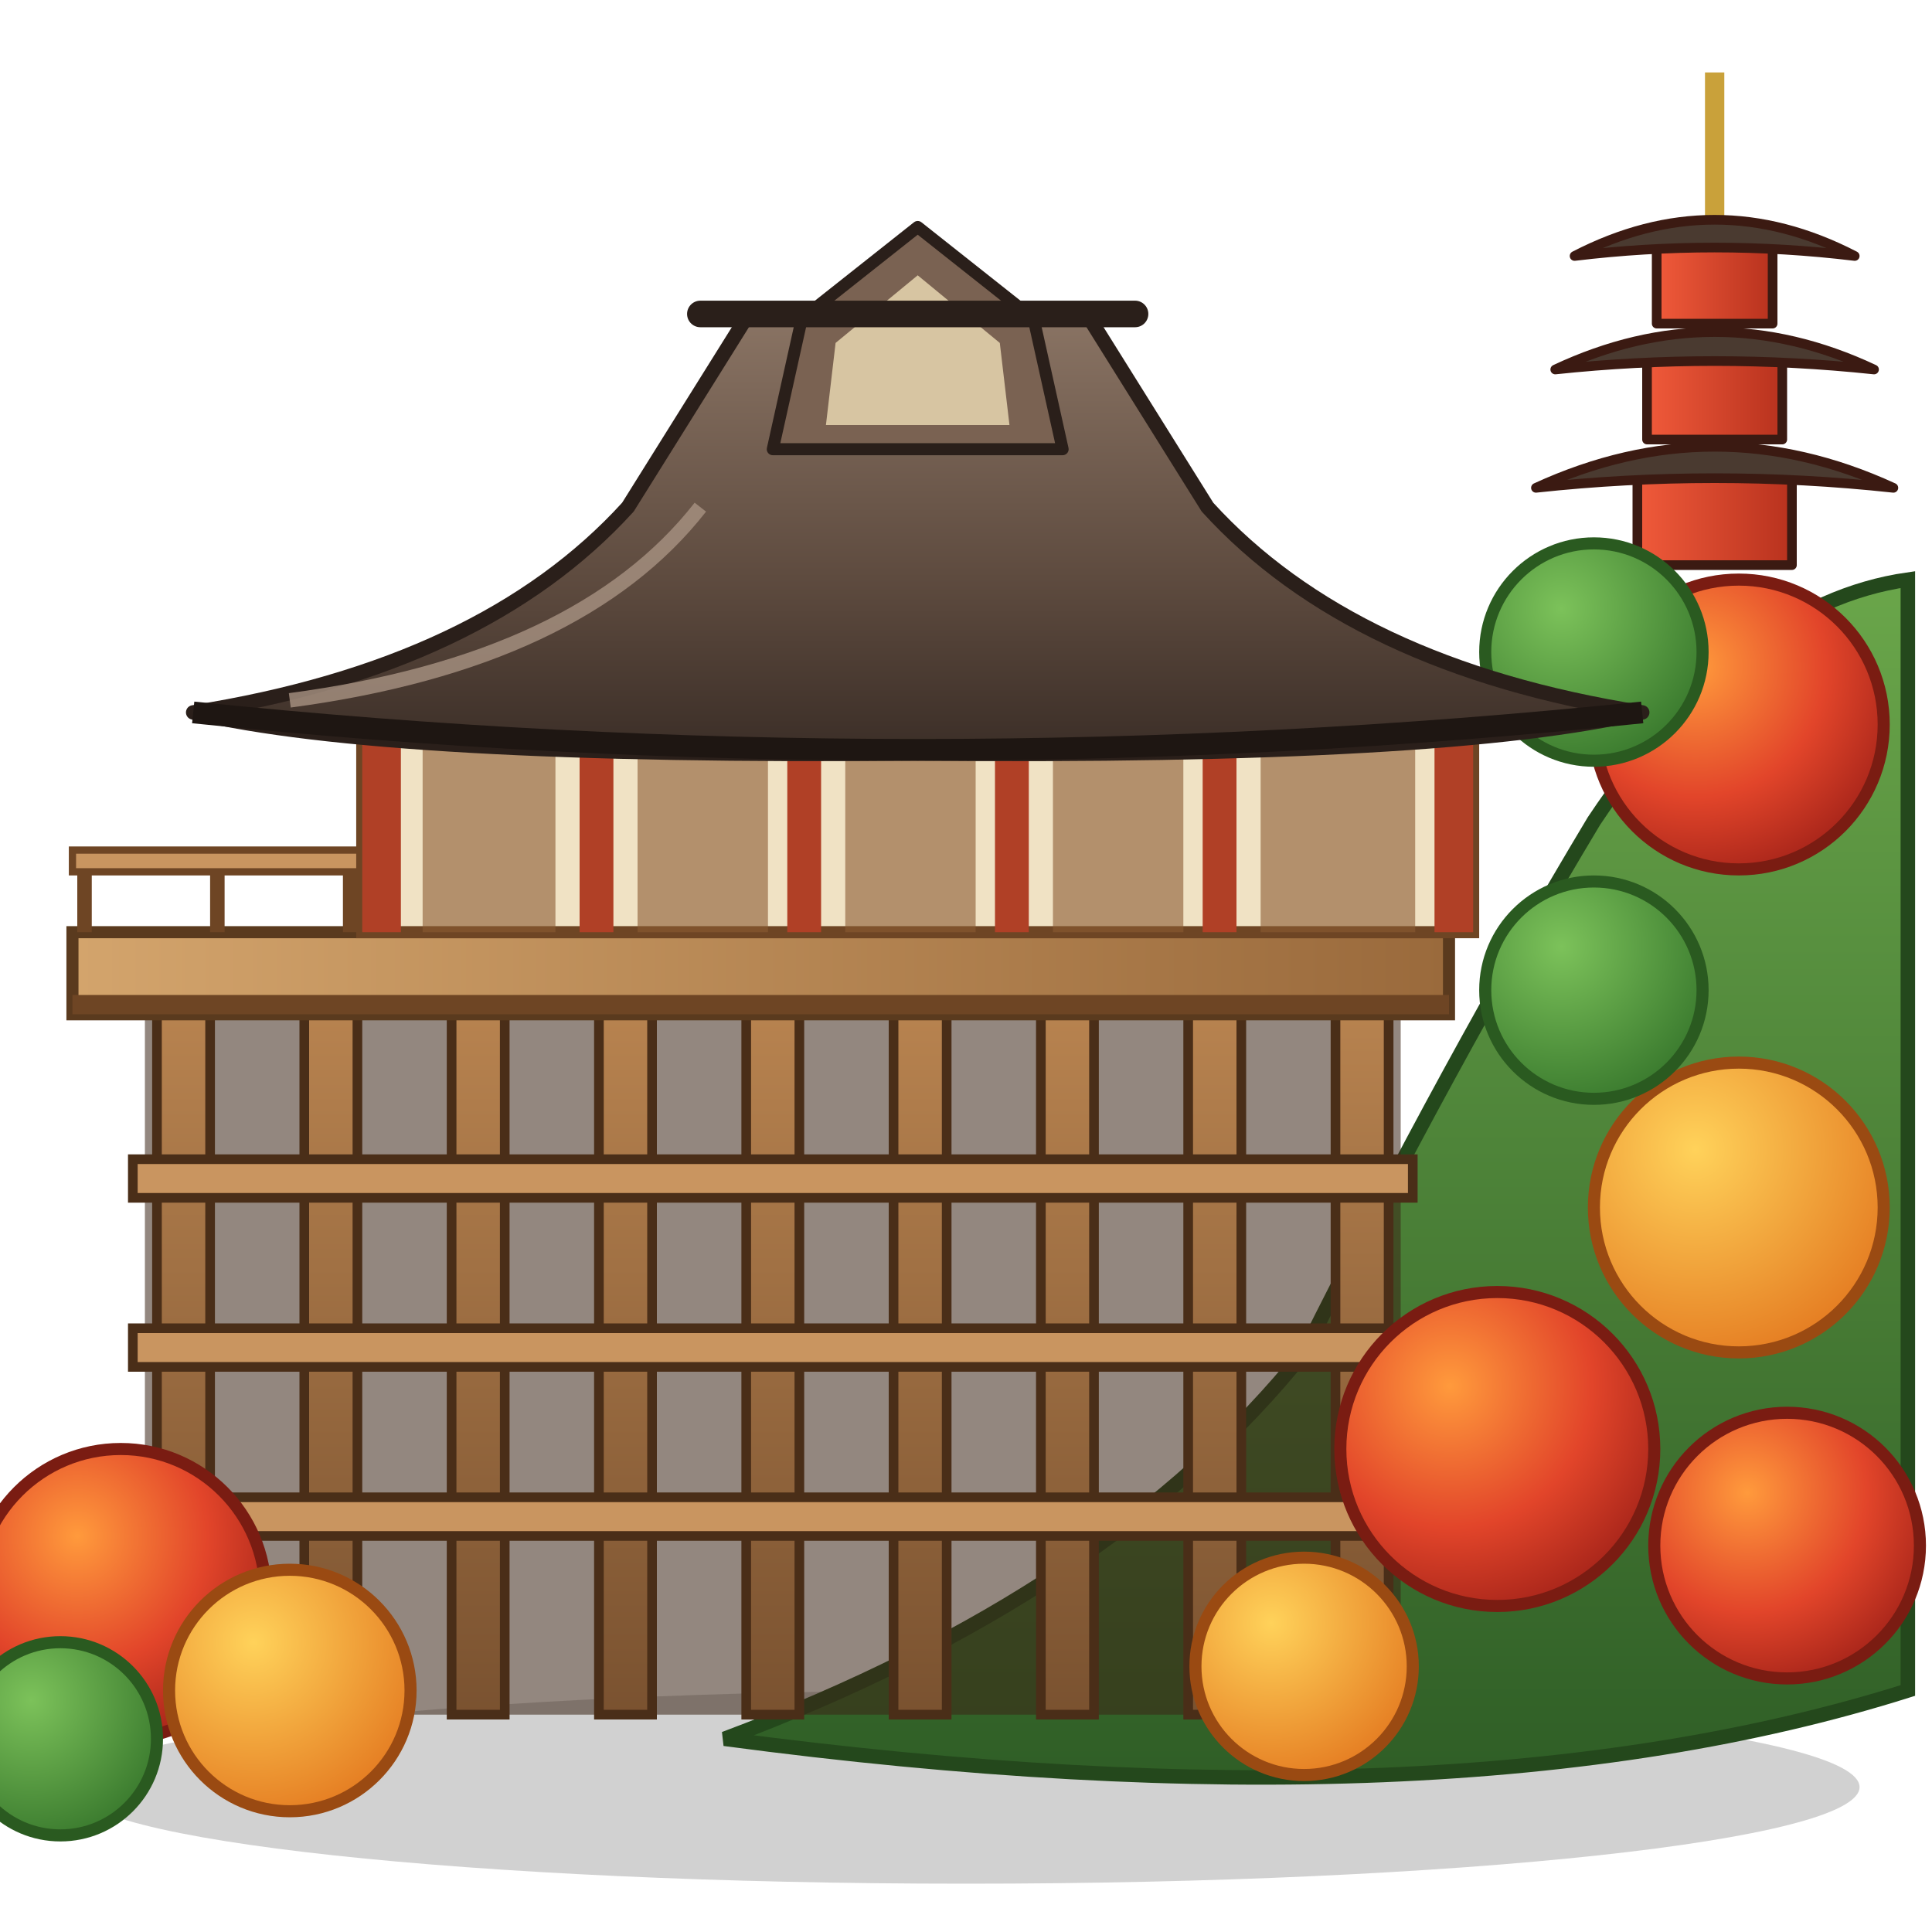
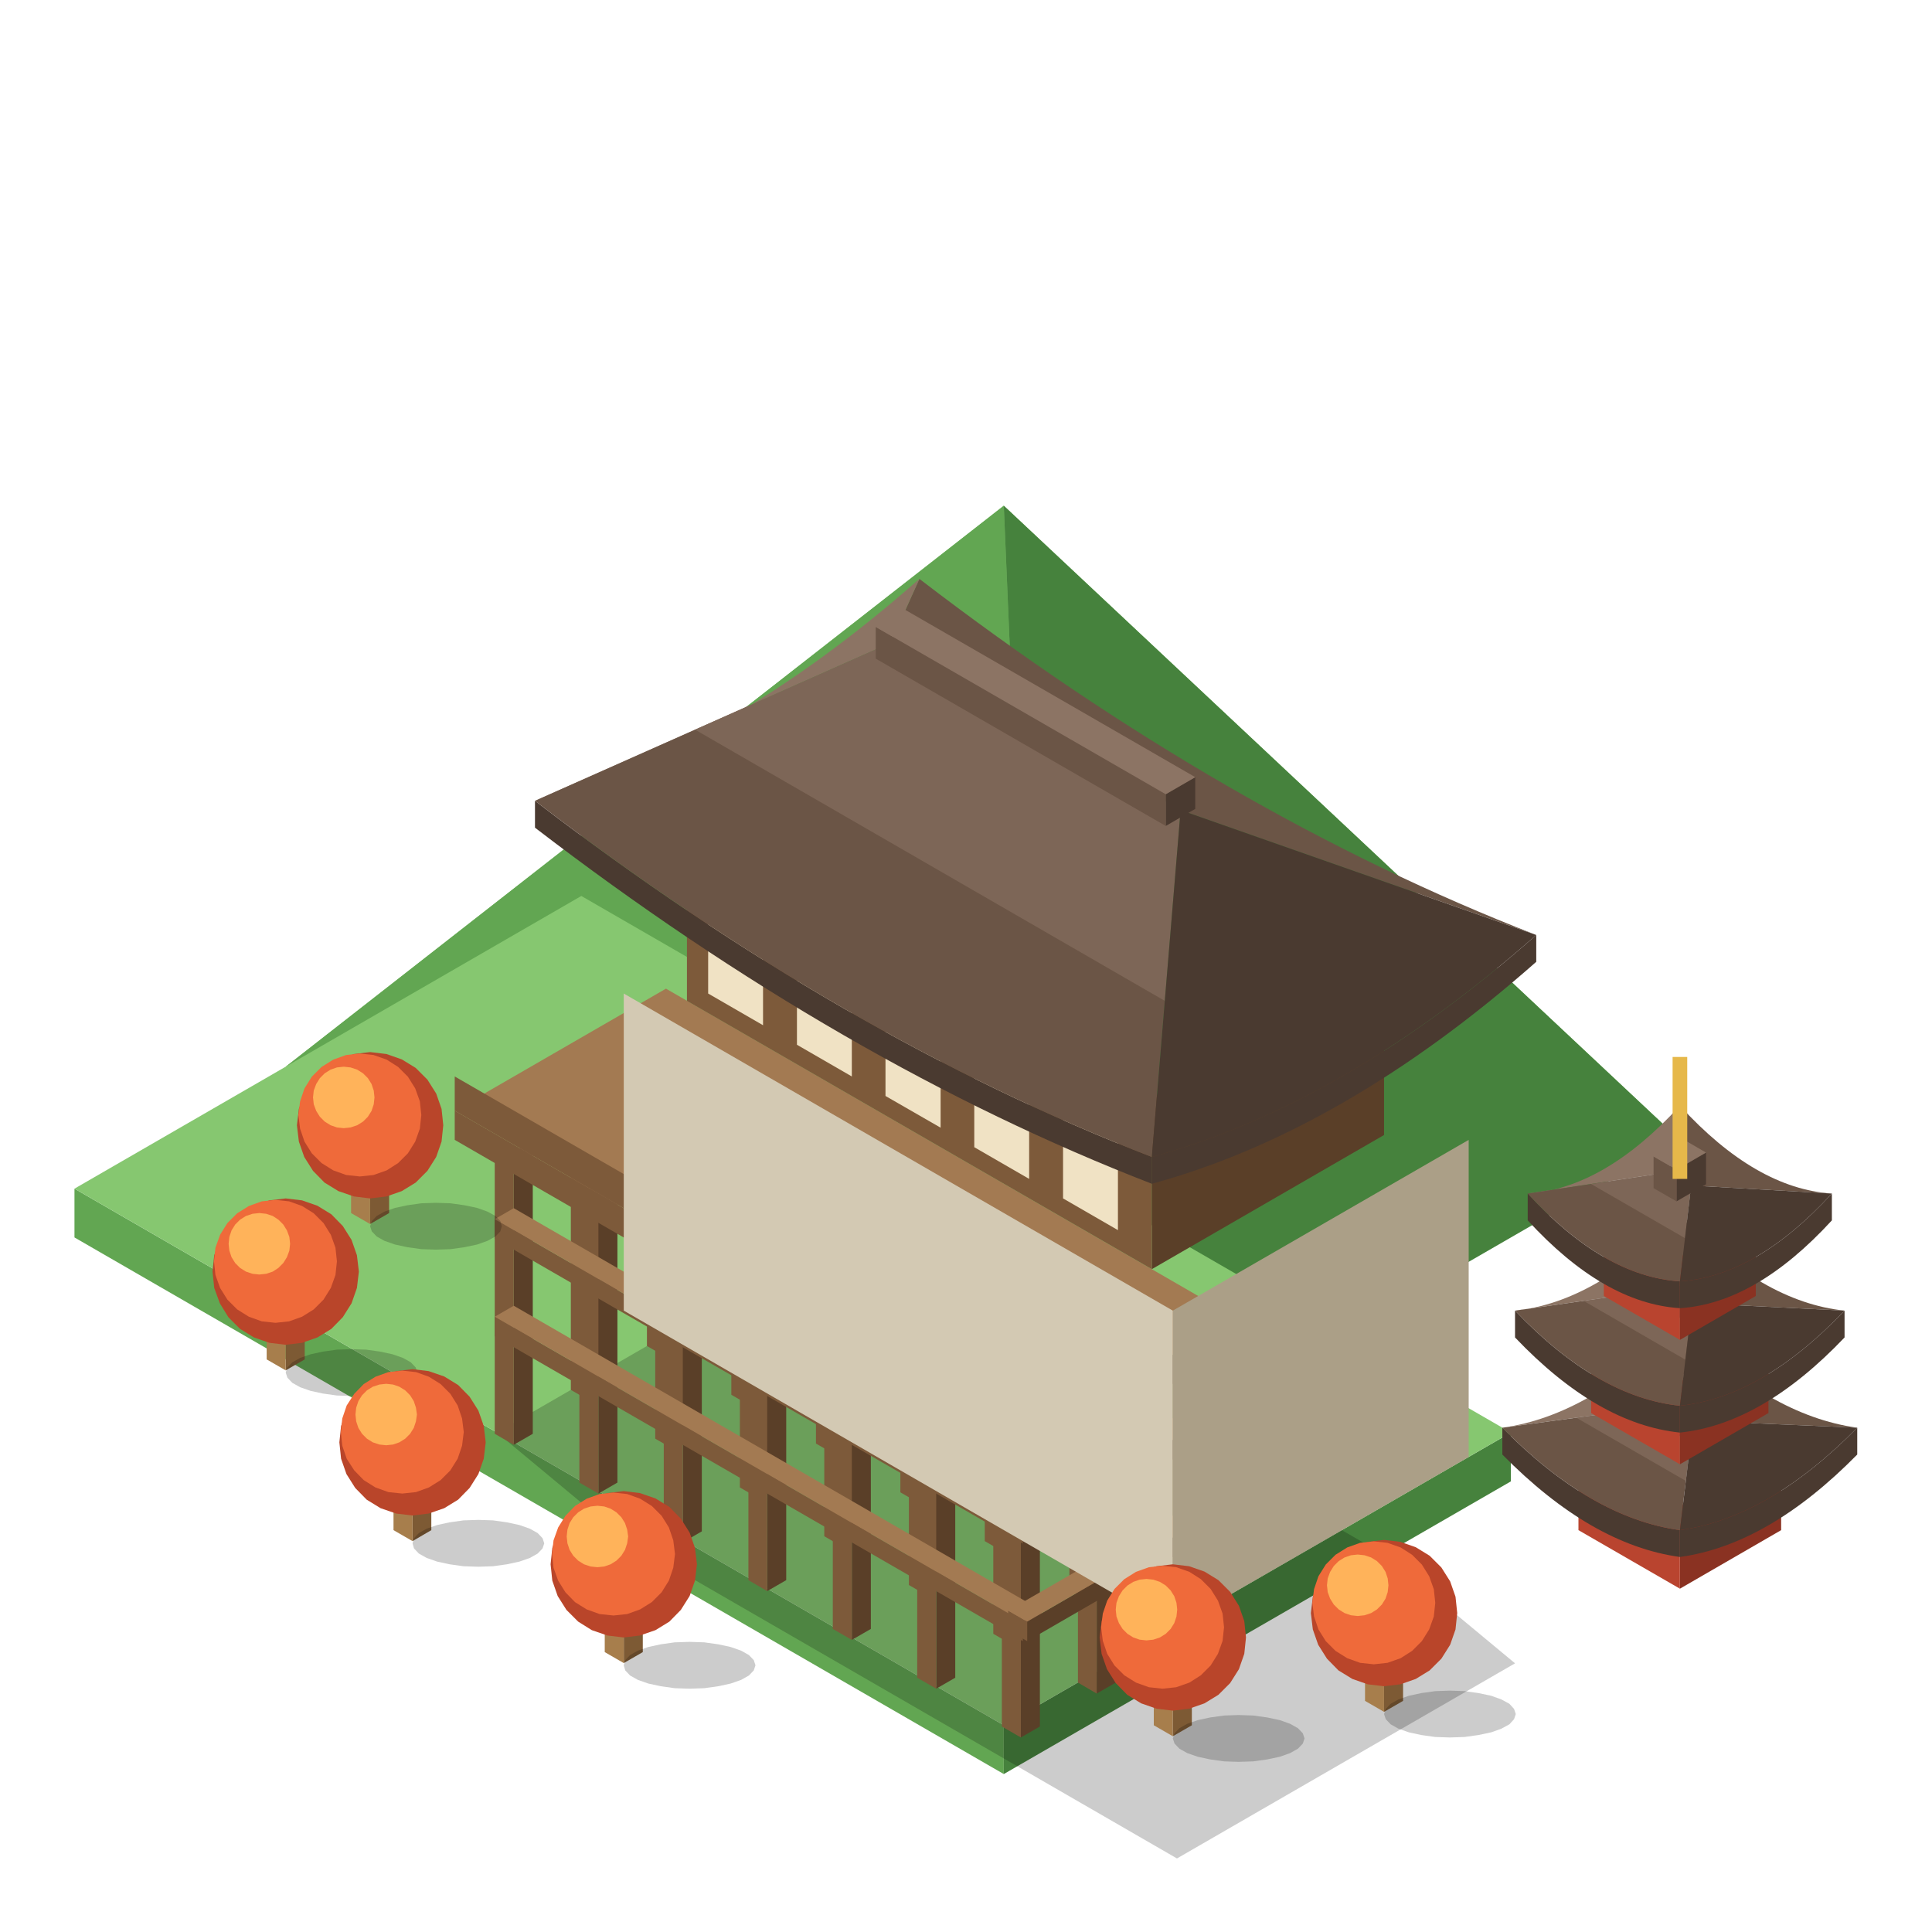
<svg xmlns="http://www.w3.org/2000/svg" viewBox="0 0 80 80">
-   <defs>
-     <linearGradient id="kyHill" x1="0" y1="0" x2="0" y2="1">
-       <stop offset="0" stop-color="#6aa64a" />
-       <stop offset="1" stop-color="#2f5e26" />
-     </linearGradient>
-     <linearGradient id="kyRoof" x1="0" y1="0" x2="0" y2="1">
-       <stop offset="0" stop-color="#8a7464" />
-       <stop offset="0.6" stop-color="#5e4b3f" />
-       <stop offset="1" stop-color="#3b2e27" />
-     </linearGradient>
-     <linearGradient id="kyWood" x1="0" y1="0" x2="1" y2="0">
-       <stop offset="0" stop-color="#d3a46c" />
-       <stop offset="1" stop-color="#9a6a3c" />
-     </linearGradient>
-     <linearGradient id="kyPillar" x1="0" y1="0" x2="0" y2="1">
-       <stop offset="0" stop-color="#b98450" />
-       <stop offset="1" stop-color="#7a5230" />
-     </linearGradient>
-     <linearGradient id="kyVerm" x1="0" y1="0" x2="1" y2="0">
-       <stop offset="0" stop-color="#f05a3a" />
-       <stop offset="1" stop-color="#b8321e" />
-     </linearGradient>
-     <radialGradient id="kyMaple" cx="0.35" cy="0.3" r="0.75">
-       <stop offset="0" stop-color="#ff9a3c" />
-       <stop offset="0.6" stop-color="#e2452a" />
-       <stop offset="1" stop-color="#a8251a" />
-     </radialGradient>
-     <radialGradient id="kyMaple2" cx="0.35" cy="0.3" r="0.75">
-       <stop offset="0" stop-color="#ffd25a" />
-       <stop offset="1" stop-color="#e57d22" />
-     </radialGradient>
-     <radialGradient id="kyGreen" cx="0.35" cy="0.3" r="0.75">
-       <stop offset="0" stop-color="#7cc25a" />
-       <stop offset="1" stop-color="#3a7a2e" />
-     </radialGradient>
-   </defs>
-   <ellipse cx="40" cy="74" rx="37" ry="4" fill="#000" opacity="0.18" />
-   <g stroke="#3b1a12" stroke-width="0.4" stroke-linejoin="round">
-     <line x1="71" y1="3" x2="71" y2="9" stroke="#c9a13a" stroke-width="0.8" />
-     <rect x="68.6" y="10" width="4.8" height="3.4" fill="url(#kyVerm)" />
-     <path d="M65.2 10.6 Q71 7.6 76.8 10.6 Q71 9.9 65.2 10.6Z" fill="#4a3a30" />
-     <rect x="68.2" y="14.6" width="5.6" height="3.6" fill="url(#kyVerm)" />
-     <path d="M64.4 15.3 Q71 12.2 77.6 15.3 Q71 14.6 64.4 15.3Z" fill="#4a3a30" />
-     <rect x="67.8" y="19.4" width="6.4" height="4" fill="url(#kyVerm)" />
-     <path d="M63.6 20.2 Q71 16.8 78.4 20.2 Q71 19.4 63.6 20.2Z" fill="#4a3a30" />
+   <g transform="translate(38.07 59.32) scale(1.01)">
+     <path d="M-25.98 -15L0 -30L3.46 -38Z" fill="#86c770" />
+     <path d="M0 -30L31.18 -12L3.46 -38Z" fill="#86c770" />
+     <path d="M5.2 3L-25.98 -15L3.46 -38Z" fill="#62a652" />
+     <path d="M31.18 -12L5.2 3L3.46 -38Z" fill="#46823d" />
+     <path d="M3.46 14L-34.64 -8L-34.64 -10L3.46 12Z" fill="#62a652" />
+     <path d="M24.25 2L3.46 14L3.46 12L24.25 0Z" fill="#46823d" />
+     <path d="M-13.86 -22L24.25 0L3.46 12L-34.64 -10Z" fill="#86c770" />
+     <path d="M-17.32 0L-3.46 -8L19.05 5L24.42 9.46L10.56 17.46L-11.95 4.46Z" fill="#000000" opacity="0.2" />
+     <path d="M-9.61 -3.55L-10.39 -3.1L-10.39 -15.1L-9.61 -15.55Z" fill="#5a3f28" />
+     <path d="M-11.17 -3.55L-10.39 -3.1L-10.39 -15.1L-11.17 -15.55Z" fill="#7d5a3a" />
+     <path d="M-12.73 -1.75L-13.51 -1.3L-13.51 -13.3L-12.73 -13.75Z" fill="#5a3f28" />
+     <path d="M-14.29 -1.75L-13.51 -1.3L-13.51 -13.3L-14.29 -13.75Z" fill="#7d5a3a" />
+     <path d="M-15.85 0.05L-16.63 0.5L-16.63 -11.5L-15.85 -11.95Z" fill="#5a3f28" />
+     <path d="M-17.41 0.05L-16.63 0.5L-16.63 -11.5L-17.41 -11.95Z" fill="#7d5a3a" />
+     <path d="M-6.15 -1.55L-6.93 -1.1L-6.93 -13.1L-6.15 -13.55Z" fill="#5a3f28" />
+     <path d="M-7.71 -1.55L-6.93 -1.1L-6.93 -13.1L-7.71 -13.55Z" fill="#7d5a3a" />
+     <path d="M-9.27 0.25L-10.05 0.7L-10.05 -11.3L-9.27 -11.75Z" fill="#5a3f28" />
+     <path d="M-10.83 0.25L-10.05 0.7L-10.05 -11.3L-10.83 -11.75Z" fill="#7d5a3a" />
+     <path d="M-12.38 2.05L-13.16 2.5L-13.16 -9.5L-12.38 -9.95Z" fill="#5a3f28" />
+     <path d="M-13.94 2.05L-13.16 2.5L-13.16 -9.5L-13.94 -9.95Z" fill="#7d5a3a" />
+     <path d="M-2.68 0.45L-3.46 0.9L-3.46 -11.1L-2.68 -11.55Z" fill="#5a3f28" />
+     <path d="M-4.24 0.45L-3.46 0.9L-3.46 -11.1L-4.24 -11.55Z" fill="#7d5a3a" />
+     <path d="M-5.8 2.25L-6.58 2.7L-6.58 -9.3L-5.8 -9.75Z" fill="#5a3f28" />
+     <path d="M-7.36 2.25L-6.58 2.7L-6.58 -9.3L-7.36 -9.75Z" fill="#7d5a3a" />
+     <path d="M-8.92 4.05L-9.7 4.5L-9.7 -7.5L-8.92 -7.95Z" fill="#5a3f28" />
+     <path d="M-10.48 4.05L-9.7 4.5L-9.7 -7.5L-10.48 -7.95Z" fill="#7d5a3a" />
+     <path d="M0.78 2.45L0 2.9L0 -9.1L0.78 -9.55Z" fill="#5a3f28" />
+     <path d="M-0.78 2.45L0 2.9L0 -9.1L-0.78 -9.55Z" fill="#7d5a3a" />
+     <path d="M-2.34 4.25L-3.12 4.7L-3.12 -7.3L-2.34 -7.75Z" fill="#5a3f28" />
+     <path d="M-3.9 4.25L-3.12 4.7L-3.12 -7.3L-3.9 -7.75Z" fill="#7d5a3a" />
+     <path d="M-5.46 6.05L-6.24 6.5L-6.24 -5.5L-5.46 -5.95Z" fill="#5a3f28" />
+     <path d="M-7.01 6.05L-6.24 6.5L-6.24 -5.5L-7.01 -5.95Z" fill="#7d5a3a" />
+     <path d="M4.24 4.45L3.46 4.9L3.46 -7.1L4.24 -7.55Z" fill="#5a3f28" />
+     <path d="M2.68 4.45L3.46 4.9L3.46 -7.1L2.68 -7.55Z" fill="#7d5a3a" />
+     <path d="M1.13 6.25L0.35 6.7L0.35 -5.3L1.13 -5.75Z" fill="#5a3f28" />
+     <path d="M-0.43 6.25L0.35 6.7L0.35 -5.3L-0.43 -5.75Z" fill="#7d5a3a" />
+     <path d="M-1.99 8.05L-2.77 8.5L-2.77 -3.5L-1.99 -3.95Z" fill="#5a3f28" />
+     <path d="M-3.55 8.05L-2.77 8.5L-2.77 -3.5L-3.55 -3.95Z" fill="#7d5a3a" />
+     <path d="M7.71 6.45L6.93 6.9L6.93 -5.1L7.71 -5.55Z" fill="#5a3f28" />
+     <path d="M6.15 6.45L6.93 6.9L6.93 -5.1L6.15 -5.55Z" fill="#7d5a3a" />
+     <path d="M4.59 8.25L3.81 8.7L3.81 -3.3L4.59 -3.75Z" fill="#5a3f28" />
+     <path d="M3.03 8.25L3.81 8.7L3.81 -3.3L3.03 -3.75Z" fill="#7d5a3a" />
+     <path d="M1.47 10.05L0.69 10.5L0.69 -1.5L1.47 -1.95Z" fill="#5a3f28" />
+     <path d="M-0.09 10.05L0.69 10.5L0.69 -1.5L-0.09 -1.95Z" fill="#7d5a3a" />
+     <path d="M11.17 8.45L10.39 8.9L10.39 -3.1L11.17 -3.55Z" fill="#5a3f28" />
+     <path d="M9.61 8.45L10.39 8.9L10.39 -3.1L9.61 -3.55Z" fill="#7d5a3a" />
+     <path d="M8.05 10.25L7.27 10.7L7.27 -1.3L8.05 -1.75Z" fill="#5a3f28" />
+     <path d="M6.5 10.25L7.27 10.7L7.27 -1.3L6.5 -1.75Z" fill="#7d5a3a" />
+     <path d="M4.94 12.05L4.16 12.5L4.16 0.5L4.94 0.05Z" fill="#5a3f28" />
+     <path d="M3.38 12.05L4.16 12.5L4.16 0.5L3.38 0.05Z" fill="#7d5a3a" />
+     <path d="M5.02 8.1L4.24 8.55L4.24 7.75L5.02 7.3Z" fill="#5a3f28" />
+     <path d="M-17.41 -3.95L4.24 8.55L4.24 7.75L-17.41 -4.75Z" fill="#7d5a3a" />
+     <path d="M-16.63 -5.2L5.02 7.3L4.24 7.75L-17.41 -4.75Z" fill="#a37a52" />
+     <path d="M11.34 4.55L4.42 8.55L4.42 7.75L11.34 3.75Z" fill="#5a3f28" />
+     <path d="M3.64 8.1L4.42 8.55L4.42 7.75L3.64 7.3Z" fill="#7d5a3a" />
+     <path d="M10.57 3.3L11.34 3.75L4.42 7.75L3.64 7.3Z" fill="#a37a52" />
+     <path d="M5.02 4.1L4.24 4.55L4.24 3.75L5.02 3.3Z" fill="#5a3f28" />
+     <path d="M-17.41 -7.95L4.24 4.55L4.24 3.75L-17.41 -8.75Z" fill="#7d5a3a" />
+     <path d="M-16.63 -9.2L5.02 3.3L4.24 3.75L-17.41 -8.75Z" fill="#a37a52" />
+     <path d="M11.34 0.55L4.42 4.55L4.42 3.75L11.34 -0.25Z" fill="#5a3f28" />
+     <path d="M3.64 4.1L4.42 4.55L4.42 3.75L3.64 3.3Z" fill="#7d5a3a" />
+     <path d="M10.57 -0.7L11.34 -0.25L4.42 3.75L3.64 3.3Z" fill="#a37a52" />
+     <path d="M12.99 -3.5L4.33 1.5L4.33 0.3L12.99 -4.7Z" fill="#5a3f28" />
+     <path d="M-19.05 -12L4.33 1.5L4.33 0.3L-19.05 -13.2Z" fill="#7d5a3a" />
+     <path d="M-10.39 -18.2L12.99 -4.7L4.33 0.3L-19.05 -13.2Z" fill="#a37a52" />
+     <path d="M4.85 0L4.33 0.3L4.33 -1.1L4.85 -1.4Z" fill="#5a3f28" />
+     <path d="M-19.05 -13.2L4.33 0.3L4.33 -1.1L-19.05 -14.6Z" fill="#7d5a3a" />
+     <path d="M22.52 1L10.39 8L10.39 -5L22.52 -12Z" fill="#ab9f87" />
+     <path d="M-12.12 -5L10.39 8L10.39 -5L-12.12 -18Z" fill="#d3c9b3" />
+     <path d="M19.05 -12.2L9.53 -6.7L9.53 -13.7L19.05 -19.2Z" fill="#5a3f28" />
+     <path d="M-9.53 -17.7L9.53 -6.7L9.53 -13.7L-9.53 -24.7Z" fill="#7d5a3a" />
+     <path d="M-8.66 -18L-6.41 -16.7L-6.41 -21.7L-8.66 -23Z" fill="#f0e2c4" />
+     <path d="M-5.02 -15.9L-2.77 -14.6L-2.77 -19.6L-5.02 -20.9Z" fill="#f0e2c4" />
+     <path d="M-1.39 -13.8L0.87 -12.5L0.87 -17.5L-1.39 -18.8Z" fill="#f0e2c4" />
+     <path d="M2.25 -11.7L4.5 -10.4L4.5 -15.4L2.25 -16.7Z" fill="#f0e2c4" />
+     <path d="M5.89 -9.6L8.14 -8.3L8.14 -13.3L5.89 -14.6Z" fill="#f0e2c4" />
+     <path d="M0 -35Q12.64 -25.3 25.29 -20.4L10.71 -25.52L-1.18 -32.38Z" fill="#6b5546" />
+     <path d="M-15.76 -25.9Q-7.88 -28.05 0 -35L-1.18 -32.38Z" fill="#8c7464" />
+     <path d="M-15.76 -25.9Q-3.12 -16.2 9.53 -11.3L9.53 -10.2Q-3.12 -15.1 -15.76 -24.8Z" fill="#4a3a30" />
+     <path d="M9.53 -11.3Q17.41 -13.45 25.29 -20.4L25.29 -19.3Q17.41 -12.35 9.53 -10.2Z" fill="#4a3a30" />
+     <path d="M-15.76 -25.9Q-3.12 -16.2 9.53 -11.3L10.71 -25.52L-1.18 -32.38Z" fill="#6b5546" />
+     <path d="M-9.2 -28.82L10.06 -17.7L10.71 -25.52L-1.18 -32.38Z" fill="#8c7464" opacity="0.55" />
+     <path d="M9.53 -11.3Q17.41 -13.45 25.29 -20.4L10.71 -25.52Z" fill="#4a3a30" />
+     <path d="M11.31 -25.57L10.1 -24.87L10.1 -26.17L11.31 -26.87Z" fill="#4a3a30" />
+     <path d="M-1.79 -31.73L10.1 -24.87L10.1 -26.17L-1.79 -33.03Z" fill="#6b5546" />
+     <path d="M-0.58 -33.73L11.31 -26.87L10.1 -26.17L-1.79 -33.03Z" fill="#8c7464" />
+     <path d="M35.33 4L31.18 6.4L31.18 3L35.33 0.6Z" fill="#8a3222" />
+     <path d="M27.02 4L31.18 6.4L31.18 3L27.02 0.6Z" fill="#b9442f" />
+     <path d="M31.18 -4.4Q34.81 -0.7 38.45 -0.2L31.72 -0.49L30.63 -1.11Z" fill="#6b5546" />
+     <path d="M23.9 -0.2Q27.54 -0.7 31.18 -4.4L30.63 -1.11Z" fill="#8c7464" />
+     <path d="M23.9 -0.2Q27.54 3.5 31.18 4L31.18 5.1Q27.54 4.6 23.9 0.9Z" fill="#4a3a30" />
+     <path d="M31.18 4Q34.81 3.5 38.45 -0.2L38.45 0.9Q34.81 4.6 31.18 5.1Z" fill="#4a3a30" />
+     <path d="M23.9 -0.2Q27.54 3.5 31.18 4L31.72 -0.49L30.63 -1.11Z" fill="#6b5546" />
+     <path d="M26.93 -0.61L31.42 1.98L31.72 -0.49L30.63 -1.11Z" fill="#8c7464" opacity="0.55" />
+     <path d="M31.18 4Q34.81 3.5 38.45 -0.2L31.72 -0.49Z" fill="#4a3a30" />
+     <path d="M32.33 -0.54L31.12 0.17L31.12 -1.13L32.33 -1.83Z" fill="#4a3a30" />
+     <path d="M30.03 -0.46L31.12 0.17L31.12 -1.13L30.03 -1.76Z" fill="#6b5546" />
+     <path d="M31.24 -2.46L32.33 -1.83L31.12 -1.13L30.03 -1.76Z" fill="#8c7464" />
+     <path d="M34.81 -0.8L31.18 1.3L31.18 -2.1L34.81 -4.2Z" fill="#8a3222" />
+     <path d="M27.54 -0.8L31.18 1.3L31.18 -2.1L27.54 -4.2Z" fill="#b9442f" />
+     <path d="M31.18 -8.9Q34.55 -5.35 37.93 -5L31.68 -5.31L30.67 -5.89Z" fill="#6b5546" />
+     <path d="M24.42 -5Q27.8 -5.35 31.18 -8.9L30.67 -5.89Z" fill="#8c7464" />
+     <path d="M24.42 -5Q27.8 -1.45 31.18 -1.1L31.18 -0Q27.8 -0.35 24.42 -3.9Z" fill="#4a3a30" />
+     <path d="M31.18 -1.1Q34.55 -1.45 37.93 -5L37.93 -3.9Q34.55 -0.35 31.18 -0Z" fill="#4a3a30" />
+     <path d="M24.42 -5Q27.8 -1.45 31.18 -1.1L31.68 -5.31L30.67 -5.89Z" fill="#6b5546" />
+     <path d="M27.23 -5.4L31.4 -2.99L31.68 -5.31L30.67 -5.89Z" fill="#8c7464" opacity="0.55" />
+     <path d="M31.18 -1.1Q34.55 -1.45 37.93 -5L31.68 -5.31Z" fill="#4a3a30" />
+     <path d="M32.29 -5.36L31.08 -4.66L31.08 -5.96L32.29 -6.66Z" fill="#4a3a30" />
+     <path d="M30.06 -5.24L31.08 -4.66L31.08 -5.96L30.06 -6.54Z" fill="#6b5546" />
+     <path d="M31.28 -7.24L32.29 -6.66L31.08 -5.96L30.06 -6.54Z" fill="#8c7464" />
+     <path d="M34.29 -5.6L31.18 -3.8L31.18 -7.2L34.29 -9Z" fill="#8a3222" />
+     <path d="M28.06 -5.6L31.18 -3.8L31.18 -7.2L28.06 -9Z" fill="#b9442f" />
+     <path d="M31.18 -13.4Q34.29 -10 37.41 -9.8L31.64 -10.13L30.71 -10.67Z" fill="#6b5546" />
+     <path d="M24.94 -9.8Q28.06 -10 31.18 -13.4L30.71 -10.67Z" fill="#8c7464" />
+     <path d="M24.94 -9.8Q28.06 -6.4 31.18 -6.2L31.18 -5.1Q28.06 -5.3 24.94 -8.7Z" fill="#4a3a30" />
+     <path d="M31.18 -6.2Q34.29 -6.4 37.41 -9.8L37.41 -8.7Q34.29 -5.3 31.18 -5.1Z" fill="#4a3a30" />
+     <path d="M24.94 -9.8Q28.06 -6.4 31.18 -6.2L31.64 -10.13L30.71 -10.67Z" fill="#6b5546" />
+     <path d="M27.54 -10.19L31.39 -7.97L31.64 -10.13L30.71 -10.67Z" fill="#8c7464" opacity="0.55" />
+     <path d="M31.18 -6.2Q34.29 -6.4 37.41 -9.8L31.64 -10.13Z" fill="#4a3a30" />
+     <path d="M32.25 -10.18L31.04 -9.48L31.04 -10.78L32.25 -11.48Z" fill="#4a3a30" />
+     <path d="M30.1 -10.02L31.04 -9.48L31.04 -10.78L30.1 -11.32Z" fill="#6b5546" />
+     <path d="M31.32 -12.02L32.25 -11.48L31.04 -10.78L30.1 -11.32Z" fill="#8c7464" />
+     <path d="M30.88 -10.4L31.48 -10.4L31.48 -15.4L30.88 -15.4Z" fill="#e6b84a" />
+     <path d="M-21.74 -9L-22.52 -8.55L-22.52 -10.71L-21.74 -11.16Z" fill="#7d5a34" />
+     <path d="M-23.3 -9L-22.52 -8.55L-22.52 -10.71L-23.3 -11.16Z" fill="#a77e4c" />
+     <path d="M-17.12 -8.46L-17.18 -8.25L-17.38 -8.04L-17.71 -7.86L-18.13 -7.71L-18.65 -7.6L-19.22 -7.52L-19.82 -7.5L-20.42 -7.52L-20.99 -7.6L-21.5 -7.71L-21.93 -7.86L-22.25 -8.04L-22.45 -8.25L-22.52 -8.46L-22.45 -8.67L-22.25 -8.88L-21.93 -9.06L-21.5 -9.21L-20.99 -9.32L-20.42 -9.4L-19.82 -9.42L-19.22 -9.4L-18.65 -9.32L-18.13 -9.21L-17.71 -9.06L-17.38 -8.88L-17.18 -8.67Z" fill="#000000" opacity="0.2" />
+     <path d="M-19.52 -12.6L-19.59 -11.93L-19.81 -11.3L-20.17 -10.73L-20.65 -10.25L-21.22 -9.9L-21.85 -9.68L-22.52 -9.6L-23.18 -9.68L-23.82 -9.9L-24.39 -10.25L-24.86 -10.73L-25.22 -11.3L-25.44 -11.93L-25.52 -12.6L-25.44 -13.27L-25.22 -13.9L-24.86 -14.47L-24.39 -14.95L-23.82 -15.3L-23.18 -15.52L-22.52 -15.6L-21.85 -15.52L-21.22 -15.3L-20.65 -14.95L-20.17 -14.47L-19.81 -13.9L-19.59 -13.27Z" fill="#b9452a" />
+     <path d="M-20.42 -13.02L-20.48 -12.46L-20.67 -11.93L-20.97 -11.45L-21.37 -11.05L-21.84 -10.75L-22.38 -10.56L-22.94 -10.5L-23.5 -10.56L-24.03 -10.75L-24.51 -11.05L-24.91 -11.45L-25.21 -11.93L-25.39 -12.46L-25.46 -13.02L-25.39 -13.58L-25.21 -14.11L-24.91 -14.59L-24.51 -14.99L-24.03 -15.29L-23.5 -15.48L-22.94 -15.54L-22.38 -15.48L-21.84 -15.29L-21.37 -14.99L-20.97 -14.59L-20.67 -14.11L-20.48 -13.58Z" fill="#ef6a3a" />
+     <path d="M-22.34 -13.74L-22.37 -13.46L-22.46 -13.19L-22.61 -12.95L-22.81 -12.75L-23.05 -12.6L-23.32 -12.51L-23.6 -12.48L-23.88 -12.51L-24.14 -12.6L-24.38 -12.75L-24.58 -12.95L-24.73 -13.19L-24.83 -13.46L-24.86 -13.74L-24.83 -14.02L-24.73 -14.29L-24.58 -14.53L-24.38 -14.73L-24.14 -14.88L-23.88 -14.97L-23.6 -15L-23.32 -14.97L-23.05 -14.88L-22.81 -14.73L-22.61 -14.53L-22.46 -14.29L-22.37 -14.02Z" fill="#ffb35a" />
+     <path d="M-25.2 -3L-25.98 -2.55L-25.98 -4.71L-25.2 -5.16Z" fill="#7d5a34" />
+     <path d="M-26.76 -3L-25.98 -2.55L-25.98 -4.71L-26.76 -5.16Z" fill="#a77e4c" />
+     <path d="M-20.58 -2.46L-20.65 -2.25L-20.85 -2.04L-21.17 -1.86L-21.6 -1.71L-22.11 -1.6L-22.68 -1.52L-23.28 -1.5L-23.88 -1.52L-24.45 -1.6L-24.96 -1.71L-25.39 -1.86L-25.71 -2.04L-25.91 -2.25L-25.98 -2.46L-25.91 -2.67L-25.71 -2.88L-25.39 -3.06L-24.96 -3.21L-24.45 -3.32L-23.88 -3.4L-23.28 -3.42L-22.68 -3.4L-22.11 -3.32L-21.6 -3.21L-21.17 -3.06L-20.85 -2.88L-20.65 -2.67Z" fill="#000000" opacity="0.2" />
+     <path d="M-22.98 -6.6L-23.06 -5.93L-23.28 -5.3L-23.64 -4.73L-24.11 -4.25L-24.68 -3.9L-25.31 -3.68L-25.98 -3.6L-26.65 -3.68L-27.28 -3.9L-27.85 -4.25L-28.33 -4.73L-28.68 -5.3L-28.91 -5.93L-28.98 -6.6L-28.91 -7.27L-28.68 -7.9L-28.33 -8.47L-27.85 -8.95L-27.28 -9.3L-26.65 -9.52L-25.98 -9.6L-25.31 -9.52L-24.68 -9.3L-24.11 -8.95L-23.64 -8.47L-23.28 -7.9L-23.06 -7.27Z" fill="#b9452a" />
+     <path d="M-23.88 -7.02L-23.94 -6.46L-24.13 -5.93L-24.43 -5.45L-24.83 -5.05L-25.31 -4.75L-25.84 -4.56L-26.4 -4.5L-26.96 -4.56L-27.49 -4.75L-27.97 -5.05L-28.37 -5.45L-28.67 -5.93L-28.86 -6.46L-28.92 -7.02L-28.86 -7.58L-28.67 -8.11L-28.37 -8.59L-27.97 -8.99L-27.49 -9.29L-26.96 -9.48L-26.4 -9.54L-25.84 -9.48L-25.31 -9.29L-24.83 -8.99L-24.43 -8.59L-24.13 -8.11L-23.94 -7.58Z" fill="#ef6a3a" />
+     <path d="M-25.8 -7.74L-25.83 -7.46L-25.93 -7.19L-26.08 -6.95L-26.28 -6.75L-26.51 -6.6L-26.78 -6.51L-27.06 -6.48L-27.34 -6.51L-27.61 -6.6L-27.85 -6.75L-28.05 -6.95L-28.2 -7.19L-28.29 -7.46L-28.32 -7.74L-28.29 -8.02L-28.2 -8.29L-28.05 -8.53L-27.85 -8.73L-27.61 -8.88L-27.34 -8.97L-27.06 -9L-26.78 -8.97L-26.51 -8.88L-26.28 -8.73L-26.08 -8.53L-25.93 -8.29L-25.83 -8.02Z" fill="#ffb35a" />
+     <path d="M11.17 12L10.39 12.45L10.39 10.29L11.17 9.84Z" fill="#7d5a34" />
+     <path d="M9.61 12L10.39 12.45L10.39 10.29L9.61 9.84Z" fill="#a77e4c" />
+     <path d="M15.79 12.54L15.72 12.75L15.52 12.96L15.2 13.14L14.78 13.29L14.26 13.4L13.69 13.48L13.09 13.5L12.49 13.48L11.92 13.4L11.41 13.29L10.98 13.14L10.66 12.96L10.46 12.75L10.39 12.54L10.46 12.33L10.66 12.12L10.98 11.94L11.41 11.79L11.92 11.68L12.49 11.6L13.09 11.58L13.69 11.6L14.26 11.68L14.78 11.79L15.2 11.94L15.52 12.12L15.72 12.33Z" fill="#000000" opacity="0.2" />
+     <path d="M13.39 8.4L13.32 9.07L13.1 9.7L12.74 10.27L12.26 10.75L11.69 11.1L11.06 11.32L10.39 11.4L9.72 11.32L9.09 11.1L8.52 10.75L8.05 10.27L7.69 9.7L7.47 9.07L7.39 8.4L7.47 7.73L7.69 7.1L8.05 6.53L8.52 6.05L9.09 5.7L9.72 5.48L10.39 5.4L11.06 5.48L11.69 5.7L12.26 6.05L12.74 6.53L13.1 7.1L13.32 7.73Z" fill="#b9452a" />
+     <path d="M12.49 7.98L12.43 8.54L12.24 9.07L11.94 9.55L11.54 9.95L11.07 10.25L10.53 10.44L9.97 10.5L9.41 10.44L8.88 10.25L8.4 9.95L8 9.55L7.7 9.07L7.52 8.54L7.45 7.98L7.52 7.42L7.7 6.89L8 6.41L8.4 6.01L8.88 5.71L9.41 5.52L9.97 5.46L10.53 5.52L11.07 5.71L11.54 6.01L11.94 6.41L12.24 6.89L12.43 7.42Z" fill="#ef6a3a" />
+     <path d="M10.57 7.26L10.54 7.54L10.45 7.81L10.3 8.05L10.1 8.25L9.86 8.4L9.59 8.49L9.31 8.52L9.03 8.49L8.77 8.4L8.53 8.25L8.33 8.05L8.18 7.81L8.08 7.54L8.05 7.26L8.08 6.98L8.18 6.71L8.33 6.47L8.53 6.27L8.77 6.12L9.03 6.03L9.31 6L9.59 6.03L9.86 6.12L10.1 6.27L10.3 6.47L10.45 6.71L10.54 6.98Z" fill="#ffb35a" />
+     <path d="M19.83 11L19.05 11.45L19.05 9.29L19.83 8.84Z" fill="#7d5a34" />
+     <path d="M18.27 11L19.05 11.45L19.05 9.29L18.27 8.84Z" fill="#a77e4c" />
+     <path d="M24.45 11.54L24.38 11.75L24.19 11.96L23.86 12.14L23.44 12.29L22.92 12.4L22.35 12.48L21.75 12.5L21.15 12.48L20.58 12.4L20.07 12.29L19.64 12.14L19.32 11.96L19.12 11.75L19.05 11.54L19.12 11.33L19.32 11.12L19.64 10.94L20.07 10.79L20.58 10.68L21.15 10.6L21.75 10.58L22.35 10.6L22.92 10.68L23.44 10.79L23.86 10.94L24.19 11.12L24.38 11.33Z" fill="#000000" opacity="0.2" />
+     <path d="M22.05 7.4L21.98 8.07L21.76 8.7L21.4 9.27L20.92 9.75L20.35 10.1L19.72 10.32L19.05 10.4L18.38 10.32L17.75 10.1L17.18 9.75L16.71 9.27L16.35 8.7L16.13 8.07L16.05 7.4L16.13 6.73L16.35 6.1L16.71 5.53L17.18 5.05L17.75 4.7L18.38 4.48L19.05 4.4L19.72 4.48L20.35 4.7L20.92 5.05L21.4 5.53L21.76 6.1L21.98 6.73Z" fill="#b9452a" />
+     <path d="M21.15 6.98L21.09 7.54L20.9 8.07L20.6 8.55L20.2 8.95L19.73 9.25L19.19 9.44L18.63 9.5L18.07 9.44L17.54 9.25L17.06 8.95L16.66 8.55L16.36 8.07L16.18 7.54L16.11 6.98L16.18 6.42L16.36 5.89L16.66 5.41L17.06 5.01L17.54 4.71L18.07 4.52L18.63 4.46L19.19 4.52L19.73 4.71L20.2 5.01L20.6 5.41L20.9 5.89L21.09 6.42Z" fill="#ef6a3a" />
+     <path d="M19.23 6.26L19.2 6.54L19.11 6.81L18.96 7.05L18.76 7.25L18.52 7.4L18.25 7.49L17.97 7.52L17.69 7.49L17.43 7.4L17.19 7.25L16.99 7.05L16.84 6.81L16.74 6.54L16.71 6.26L16.74 5.98L16.84 5.71L16.99 5.47L17.19 5.27L17.43 5.12L17.69 5.03L17.97 5L18.25 5.03L18.52 5.12L18.76 5.27L18.96 5.47L19.11 5.71L19.2 5.98Z" fill="#ffb35a" />
+     <path d="M-11.34 9L-12.12 9.45L-12.12 7.29L-11.34 6.84Z" fill="#7d5a34" />
+     <path d="M-12.9 9L-12.12 9.45L-12.12 7.29L-12.9 6.84Z" fill="#a77e4c" />
+     <path d="M-6.72 9.54L-6.79 9.75L-6.99 9.96L-7.31 10.14L-7.74 10.29L-8.25 10.4L-8.82 10.48L-9.42 10.5L-10.03 10.48L-10.6 10.4L-11.11 10.29L-11.54 10.14L-11.86 9.96L-12.06 9.75L-12.12 9.54L-12.06 9.33L-11.86 9.12L-11.54 8.94L-11.11 8.79L-10.6 8.68L-10.03 8.6L-9.42 8.58L-8.82 8.6L-8.25 8.68L-7.74 8.79L-7.31 8.94L-6.99 9.12L-6.79 9.33Z" fill="#000000" opacity="0.2" />
+     <path d="M-9.12 5.4L-9.2 6.07L-9.42 6.7L-9.78 7.27L-10.25 7.75L-10.82 8.1L-11.46 8.32L-12.12 8.4L-12.79 8.32L-13.43 8.1L-13.99 7.75L-14.47 7.27L-14.83 6.7L-15.05 6.07L-15.12 5.4L-15.05 4.73L-14.83 4.1L-14.47 3.53L-13.99 3.05L-13.43 2.7L-12.79 2.48L-12.12 2.4L-11.46 2.48L-10.82 2.7L-10.25 3.05L-9.78 3.53L-9.42 4.1L-9.2 4.73Z" fill="#b9452a" />
+     <path d="M-10.02 4.98L-10.09 5.54L-10.27 6.07L-10.57 6.55L-10.97 6.95L-11.45 7.25L-11.98 7.44L-12.54 7.5L-13.11 7.44L-13.64 7.25L-14.12 6.95L-14.51 6.55L-14.81 6.07L-15 5.54L-15.06 4.98L-15 4.42L-14.81 3.89L-14.51 3.41L-14.12 3.01L-13.64 2.71L-13.11 2.52L-12.54 2.46L-11.98 2.52L-11.45 2.71L-10.97 3.01L-10.57 3.41L-10.27 3.89L-10.09 4.42Z" fill="#ef6a3a" />
+     <path d="M-11.94 4.26L-11.98 4.54L-12.07 4.81L-12.22 5.05L-12.42 5.25L-12.66 5.4L-12.92 5.49L-13.2 5.52L-13.48 5.49L-13.75 5.4L-13.99 5.25L-14.19 5.05L-14.34 4.81L-14.43 4.54L-14.46 4.26L-14.43 3.98L-14.34 3.71L-14.19 3.47L-13.99 3.27L-13.75 3.12L-13.48 3.03L-13.2 3L-12.92 3.03L-12.66 3.12L-12.42 3.27L-12.22 3.47L-12.07 3.71L-11.98 3.98Z" fill="#ffb35a" />
+     <path d="M-20.01 4L-20.78 4.45L-20.78 2.29L-20.01 1.84Z" fill="#7d5a34" />
+     <path d="M-21.56 4L-20.78 4.45L-20.78 2.29L-21.56 1.84Z" fill="#a77e4c" />
+     <path d="M-15.38 4.54L-15.45 4.75L-15.65 4.96L-15.97 5.14L-16.4 5.29L-16.91 5.4L-17.48 5.48L-18.08 5.5L-18.69 5.48L-19.26 5.4L-19.77 5.29L-20.2 5.14L-20.52 4.96L-20.72 4.75L-20.78 4.54L-20.72 4.33L-20.52 4.12L-20.2 3.94L-19.77 3.79L-19.26 3.68L-18.69 3.6L-18.08 3.58L-17.48 3.6L-16.91 3.68L-16.4 3.79L-15.97 3.94L-15.65 4.12L-15.45 4.33Z" fill="#000000" opacity="0.2" />
+     <path d="M-17.78 0.4L-17.86 1.07L-18.08 1.7L-18.44 2.27L-18.91 2.75L-19.48 3.1L-20.12 3.32L-20.78 3.4L-21.45 3.32L-22.09 3.1L-22.66 2.75L-23.13 2.27L-23.49 1.7L-23.71 1.07L-23.78 0.4L-23.71 -0.27L-23.49 -0.9L-23.13 -1.47L-22.66 -1.95L-22.09 -2.3L-21.45 -2.52L-20.78 -2.6L-20.12 -2.52L-19.48 -2.3L-18.91 -1.95L-18.44 -1.47L-18.08 -0.9L-17.86 -0.27Z" fill="#b9452a" />
+     <path d="M-18.68 -0.02L-18.75 0.54L-18.93 1.07L-19.23 1.55L-19.63 1.95L-20.11 2.25L-20.64 2.44L-21.2 2.5L-21.77 2.44L-22.3 2.25L-22.78 1.95L-23.17 1.55L-23.48 1.07L-23.66 0.54L-23.72 -0.02L-23.66 -0.58L-23.48 -1.11L-23.17 -1.59L-22.78 -1.99L-22.3 -2.29L-21.77 -2.48L-21.2 -2.54L-20.64 -2.48L-20.11 -2.29L-19.63 -1.99L-19.23 -1.59L-18.93 -1.11L-18.75 -0.58Z" fill="#ef6a3a" />
+     <path d="M-20.6 -0.74L-20.64 -0.46L-20.73 -0.19L-20.88 0.05L-21.08 0.25L-21.32 0.4L-21.58 0.49L-21.86 0.52L-22.14 0.49L-22.41 0.4L-22.65 0.25L-22.85 0.05L-23 -0.19L-23.09 -0.46L-23.12 -0.74L-23.09 -1.02L-23 -1.29L-22.85 -1.53L-22.65 -1.73L-22.41 -1.88L-22.14 -1.97L-21.86 -2L-21.58 -1.97L-21.32 -1.88L-21.08 -1.73L-20.88 -1.53L-20.73 -1.29L-20.64 -1.02Z" fill="#ffb35a" />
  </g>
-   <path d="M30 72 Q46 66 54 56 Q60 44 66 34 Q72 25 79 24 L79 70 Q60 76 30 72Z" fill="url(#kyHill)" stroke="#24481c" stroke-width="0.6" />
-   <circle cx="72" cy="30" r="6" fill="url(#kyMaple)" stroke="#7a1c12" stroke-width="0.5" />
-   <circle cx="66" cy="27" r="4.5" fill="url(#kyGreen)" stroke="#2a5a20" stroke-width="0.5" />
-   <g>
-     <rect x="6" y="41" width="52" height="30" fill="#3a2516" opacity="0.55" />
-     <g fill="url(#kyPillar)" stroke="#4a2e18" stroke-width="0.4">
-       <rect x="6.5" y="41" width="2.2" height="30" />
-       <rect x="12.6" y="41" width="2.2" height="30" />
-       <rect x="18.7" y="41" width="2.2" height="30" />
-       <rect x="24.8" y="41" width="2.2" height="30" />
-       <rect x="30.9" y="41" width="2.2" height="30" />
-       <rect x="37" y="41" width="2.2" height="30" />
-       <rect x="43.1" y="41" width="2.2" height="30" />
-       <rect x="49.2" y="41" width="2.2" height="30" />
-       <rect x="55.3" y="41" width="2.2" height="28" />
-     </g>
-     <g fill="#c99560" stroke="#4a2e18" stroke-width="0.4">
-       <rect x="5.5" y="48" width="53" height="1.6" />
-       <rect x="5.5" y="55" width="53" height="1.6" />
-       <rect x="5.5" y="62" width="53" height="1.6" />
-     </g>
-   </g>
-   <path d="M3 38.6 L60 38.6 L60 42 L3 42Z" fill="url(#kyWood)" stroke="#5a3a1e" stroke-width="0.5" />
-   <rect x="3" y="41.2" width="57" height="0.8" fill="#6e4524" />
-   <g stroke="#6e4524" stroke-width="0.6">
-     <line x1="3.5" y1="35.6" x2="3.5" y2="38.6" />
-     <line x1="9" y1="35.6" x2="9" y2="38.6" />
-     <line x1="14.5" y1="35.6" x2="14.5" y2="38.6" />
-   </g>
-   <rect x="3" y="35.2" width="12" height="0.9" fill="#c99560" stroke="#6e4524" stroke-width="0.3" />
-   <rect x="15" y="29" width="46" height="9.6" fill="#f0e2c4" stroke="#6e4524" stroke-width="0.5" />
-   <g fill="#b04026">
-     <rect x="15" y="29" width="1.6" height="9.6" />
-     <rect x="24" y="29" width="1.4" height="9.6" />
-     <rect x="32.6" y="29" width="1.4" height="9.6" />
-     <rect x="41.2" y="29" width="1.4" height="9.6" />
-     <rect x="49.8" y="29" width="1.4" height="9.6" />
-     <rect x="59.4" y="29" width="1.6" height="9.6" />
-   </g>
-   <g fill="#8a5a32" opacity="0.6">
-     <rect x="17.5" y="31" width="5.5" height="7.6" />
-     <rect x="26.4" y="31" width="5.4" height="7.6" />
-     <rect x="35" y="31" width="5.4" height="7.6" />
-     <rect x="43.6" y="31" width="5.4" height="7.6" />
-     <rect x="52.2" y="31" width="6.4" height="7.6" />
-   </g>
-   <path d="M8 29.5 Q20 27.6 26 21 L31 13 L45 13 L50 21 Q56 27.6 68 29.5 Q60 31.4 38 31.2 Q16 31.4 8 29.5Z" fill="url(#kyRoof)" stroke="#2a1f1a" stroke-width="0.6" stroke-linejoin="round" />
-   <path d="M33.2 13.2 L38 9.4 L42.8 13.2 L44 18.6 L32 18.6Z" fill="#7a6252" stroke="#2a1f1a" stroke-width="0.5" stroke-linejoin="round" />
-   <path d="M34.6 14.2 L38 11.4 L41.4 14.2 L41.8 17.6 L34.2 17.6Z" fill="#e8d6b0" opacity="0.85" />
-   <line x1="29" y1="13" x2="47" y2="13" stroke="#2a1f1a" stroke-width="1.1" stroke-linecap="round" />
-   <path d="M12 29 Q24 27.4 29 21" fill="none" stroke="#a89282" stroke-width="0.6" opacity="0.8" />
-   <path d="M8 29.5 Q38 32.6 68 29.5" fill="none" stroke="#1e1612" stroke-width="0.9" />
-   <circle cx="5" cy="66" r="6" fill="url(#kyMaple)" stroke="#7a1c12" stroke-width="0.5" />
-   <circle cx="12" cy="70" r="5" fill="url(#kyMaple2)" stroke="#9a4a12" stroke-width="0.5" />
-   <circle cx="2.5" cy="72" r="4" fill="url(#kyGreen)" stroke="#2a5a20" stroke-width="0.5" />
-   <circle cx="62" cy="60" r="6.5" fill="url(#kyMaple)" stroke="#7a1c12" stroke-width="0.5" />
-   <circle cx="72" cy="50" r="6" fill="url(#kyMaple2)" stroke="#9a4a12" stroke-width="0.5" />
-   <circle cx="74" cy="64" r="5.5" fill="url(#kyMaple)" stroke="#7a1c12" stroke-width="0.5" />
-   <circle cx="66" cy="41" r="4.5" fill="url(#kyGreen)" stroke="#2a5a20" stroke-width="0.5" />
-   <circle cx="54" cy="69" r="4.5" fill="url(#kyMaple2)" stroke="#9a4a12" stroke-width="0.5" />
</svg>
